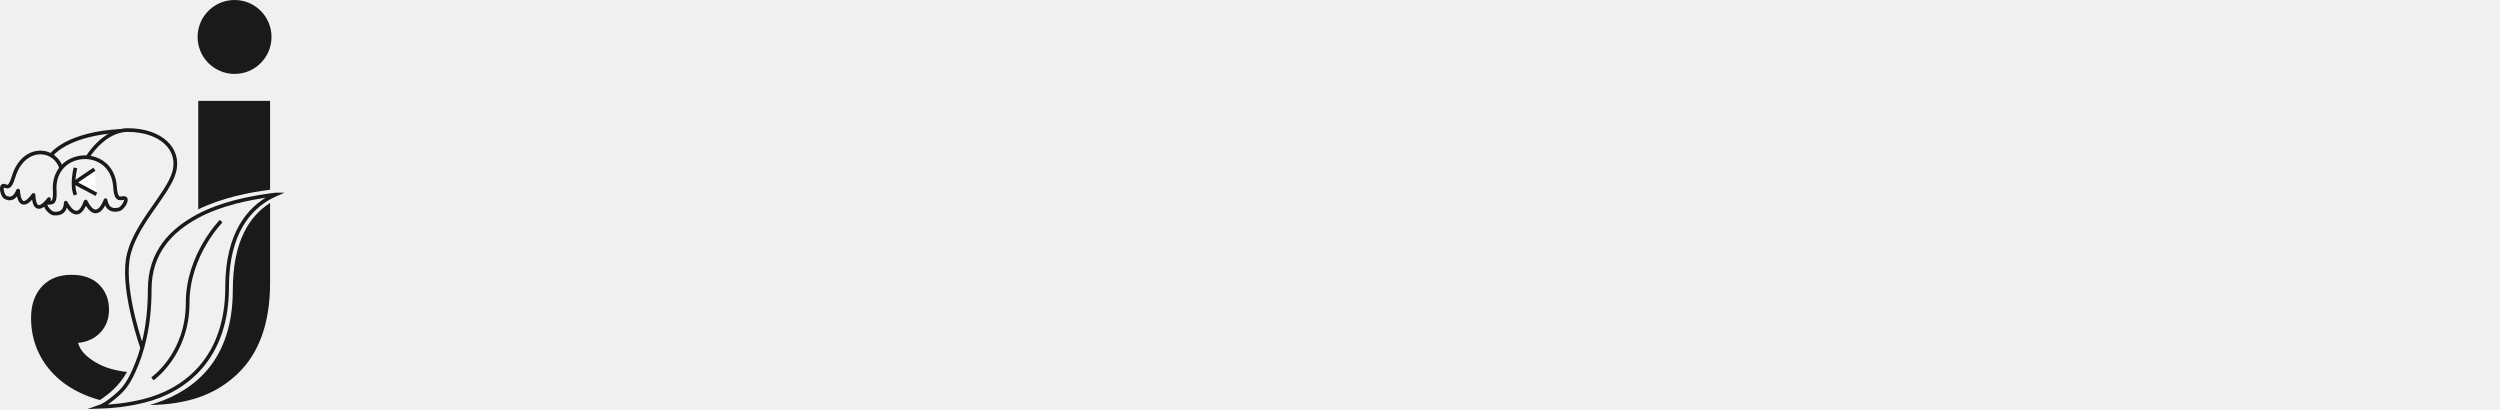
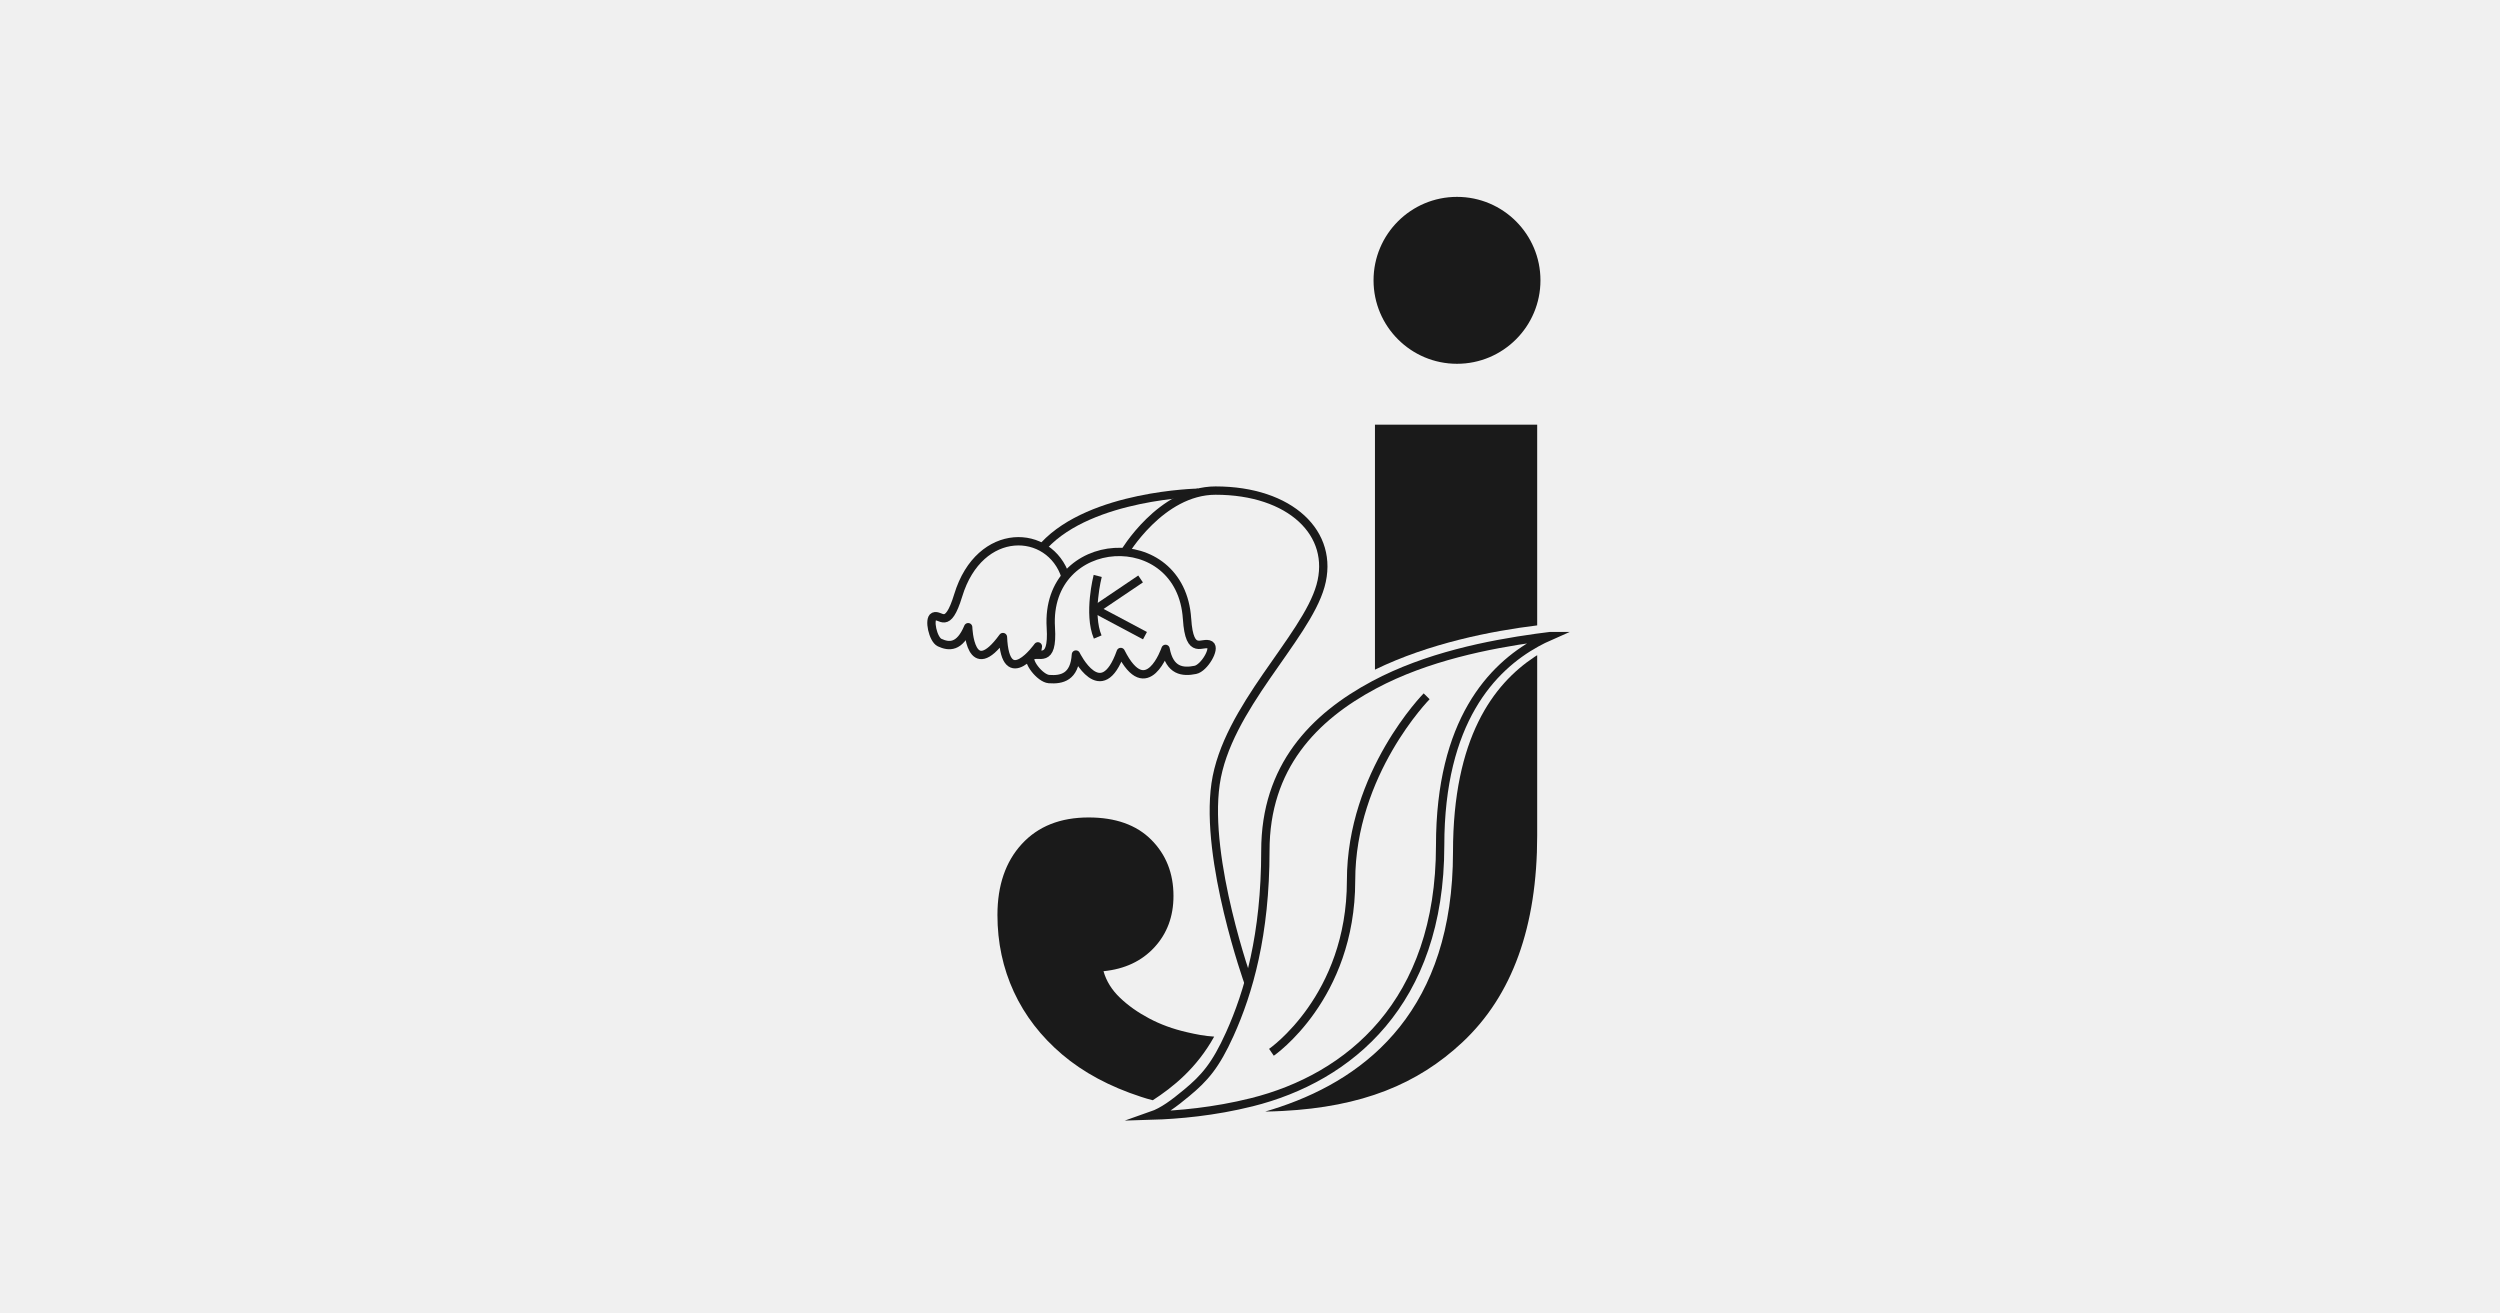
- <svg xmlns="http://www.w3.org/2000/svg" id="_ロゴだけ" viewBox="0 0 2709.88 443.38">
+ <svg xmlns="http://www.w3.org/2000/svg" id="_ロゴだけ" viewBox="0 0 1200 630">
  <defs>
    <style>.cls-1{fill:#fff;}.cls-1,.cls-2{stroke-linejoin:round;}.cls-1,.cls-2,.cls-3{stroke:#1a1a1a;stroke-width:4px;}.cls-2,.cls-3{fill:none;}.cls-3{stroke-miterlimit:10;}.cls-4{fill:#1a1a1a;}</style>
  </defs>
-   <path class="cls-2" d="M66.34,182.22c-7.43-23.16-41.22-24.72-51.5,9.06-5.26,17.27-8.41,8.68-11.72,10.17-2.54,1.14-.41,10.99,2.79,12.48,4.52,2.11,9.61,2.46,13.71-7.37,0,0,.83,26.54,16.69,4.73,1.16,26.49,16.77,4.47,16.77,4.47-.29,1.5-.46,2.83-.49,4.02" />
-   <path class="cls-2" d="M124.69,202.57c1.15,18.35,7.53,10.35,11.06,12.49,2.71,1.64-2.8,11.11-7.09,11.98-6.07,1.23-12.31.58-14.3-10.08,0,0-8.94,26.46-21.5,1.49-9.33,26.35-21.52,1.22-21.52,1.22-.64,10.83-6.75,12.25-12.92,11.79-4.37-.33-11.02-9.03-8.53-11,3.24-2.57,10.57,4.58,9.41-13.77-2.86-45.52,62.52-49.63,65.38-4.11Z" />
-   <path class="cls-1" d="M81.8,181.94s-4.7,18.15,0,29.33" />
-   <polyline class="cls-1" points="102.38 183.4 80.76 197.99 104.49 210.62" />
-   <circle class="cls-4" cx="254.26" cy="40.06" r="40.06" />
-   <path class="cls-4" d="M124.54,400.94c-6.62-1.52-12.65-3.72-18.08-6.62-5.42-2.87-10.1-6.18-13.99-9.92-3.91-3.73-6.54-7.97-7.89-12.72,10.18-1.01,18.32-4.84,24.43-11.46,6.1-6.62,9.16-14.83,9.16-24.68,0-10.86-3.57-19.85-10.68-26.98-7.13-7.12-17.15-10.68-30.04-10.68-13.58,0-24.26,4.24-32.06,12.72-7.81,8.48-11.72,19.85-11.72,34.11,0,13.23,2.64,25.53,7.89,36.89,5.26,11.37,12.99,21.39,23.16,30.04,10.18,8.65,22.82,15.44,37.93,20.35,2.45.8,3.02.96,5.59,1.62,9.58-6.21,21.02-15.3,29.46-30.53-4.66-.3-8.6-1.08-13.17-2.14ZM214.88,109.33v117.6c26.06-12.69,55.89-18.54,77.87-21.24v-96.36h-77.87ZM291.44,220.83c-19.68,13.08-39.1,38.71-39.1,93.61,0,74.99-40.4,107.99-82.99,122.36-2.4.81-4.79,1.56-7.17,2.25,2.87-.04,5.7-.14,8.48-.29,37.95-1.99,64.65-12.78,86.21-32.98,23.93-22.4,35.88-55.48,35.88-99.25v-86.54c-.43.26-.88.55-1.31.84Z" />
-   <path class="cls-3" d="M298.87,210.84c-2.11.93-4.3,1.99-6.5,3.21-21.17,11.7-46.2,37.47-46.2,97.27,0,75.63-43.74,111.62-90.47,123.27-18.05,4.51-35.19,6.03-48.02,6.41,5.47-1.91,10.69-5.82,16.85-10.94,8.58-7.12,13.84-13.06,20.66-28.15,9.09-20.12,17.09-47.85,17.09-88.07s23.13-64.09,52.2-79.62c25.26-13.5,54.98-19.35,77.88-22.54,2.24-.3,4.4-.59,6.5-.84Z" />
-   <path class="cls-3" d="M239.69,239.72s-36.28,36.78-36.28,88.49c0,56.19-38.22,82.39-38.22,82.39" />
-   <path class="cls-3" d="M94.45,170.99s17.6-30.01,43.93-30.01c35.81,0,57.47,20.54,50.36,45.76s-45.1,58.52-50.36,95.06c-5.26,36.54,15.82,95.46,15.82,95.46" />
-   <path class="cls-3" d="M129.96,142.01s-51.14.96-73.92,25.36" />
+   <path class="cls-2" d="M511.44,276.72c-7.43-23.16-41.22-24.72-51.5,9.06-5.26,17.27-8.41,8.68-11.72,10.17-2.54,1.14-.41,10.99,2.79,12.48,4.52,2.11,9.61,2.46,13.71-7.37,0,0,.83,26.54,16.69,4.73,1.16,26.49,16.77,4.47,16.77,4.47-.29,1.5-.46,2.83-.49,4.02" />
+   <path class="cls-2" d="M569.79,297.07c1.15,18.35,7.53,10.35,11.06,12.49,2.71,1.64-2.8,11.11-7.09,11.98-6.07,1.23-12.31.58-14.3-10.08,0,0-8.94,26.46-21.5,1.49-9.33,26.35-21.52,1.22-21.52,1.22-.64,10.83-6.75,12.25-12.92,11.79-4.37-.33-11.02-9.03-8.53-11,3.24-2.57,10.57,4.58,9.41-13.77-2.86-45.52,62.52-49.63,65.38-4.11Z" />
+   <path class="cls-1" d="M526.9,276.44s-4.7,18.15,0,29.33" />
+   <polyline class="cls-2" points="547.48 277.9 525.86 292.49 549.59 305.12" />
+   <circle class="cls-4" cx="699.36" cy="134.56" r="40.06" />
+   <path class="cls-4" d="M569.64,495.44c-6.62-1.52-12.65-3.72-18.08-6.62-5.42-2.87-10.1-6.18-13.99-9.92-3.91-3.73-6.54-7.97-7.89-12.72,10.18-1.01,18.32-4.84,24.43-11.46,6.1-6.62,9.16-14.83,9.16-24.68,0-10.86-3.57-19.85-10.68-26.98-7.13-7.12-17.15-10.68-30.04-10.68-13.58,0-24.26,4.24-32.06,12.72-7.81,8.48-11.72,19.85-11.72,34.11,0,13.23,2.64,25.53,7.89,36.89,5.26,11.37,12.99,21.39,23.16,30.04,10.18,8.65,22.82,15.44,37.93,20.35,2.45.8,3.02.96,5.59,1.62,9.58-6.21,21.02-15.3,29.46-30.53-4.66-.3-8.6-1.08-13.17-2.14ZM659.98,203.83v117.6c26.06-12.69,55.89-18.54,77.87-21.24v-96.36h-77.87ZM736.54,315.33c-19.68,13.08-39.1,38.71-39.1,93.61,0,74.99-40.4,107.99-82.99,122.36-2.4.81-4.79,1.56-7.17,2.25,2.87-.04,5.7-.14,8.48-.29,37.95-1.99,64.65-12.78,86.21-32.98,23.93-22.4,35.88-55.48,35.88-99.25v-86.54c-.43.26-.88.55-1.31.84Z" />
+   <path class="cls-3" d="M743.97,305.34c-2.11.93-4.3,1.99-6.5,3.21-21.17,11.7-46.2,37.47-46.2,97.27,0,75.63-43.74,111.62-90.47,123.27-18.05,4.51-35.19,6.03-48.02,6.41,5.47-1.91,10.69-5.82,16.85-10.94,8.58-7.12,13.84-13.06,20.66-28.15,9.09-20.12,17.09-47.85,17.09-88.07s23.13-64.09,52.2-79.62c25.26-13.5,54.98-19.35,77.88-22.54,2.24-.3,4.4-.59,6.5-.84Z" />
+   <path class="cls-3" d="M684.79,334.22s-36.28,36.78-36.28,88.49c0,56.19-38.22,82.39-38.22,82.39" />
+   <path class="cls-3" d="M539.55,265.49s17.6-30.01,43.93-30.01c35.81,0,57.47,20.54,50.36,45.76s-45.1,58.52-50.36,95.06c-5.26,36.54,15.82,95.46,15.82,95.46" />
+   <path class="cls-3" d="M575.06,236.51s-51.14.96-73.92,25.36" />
</svg>
